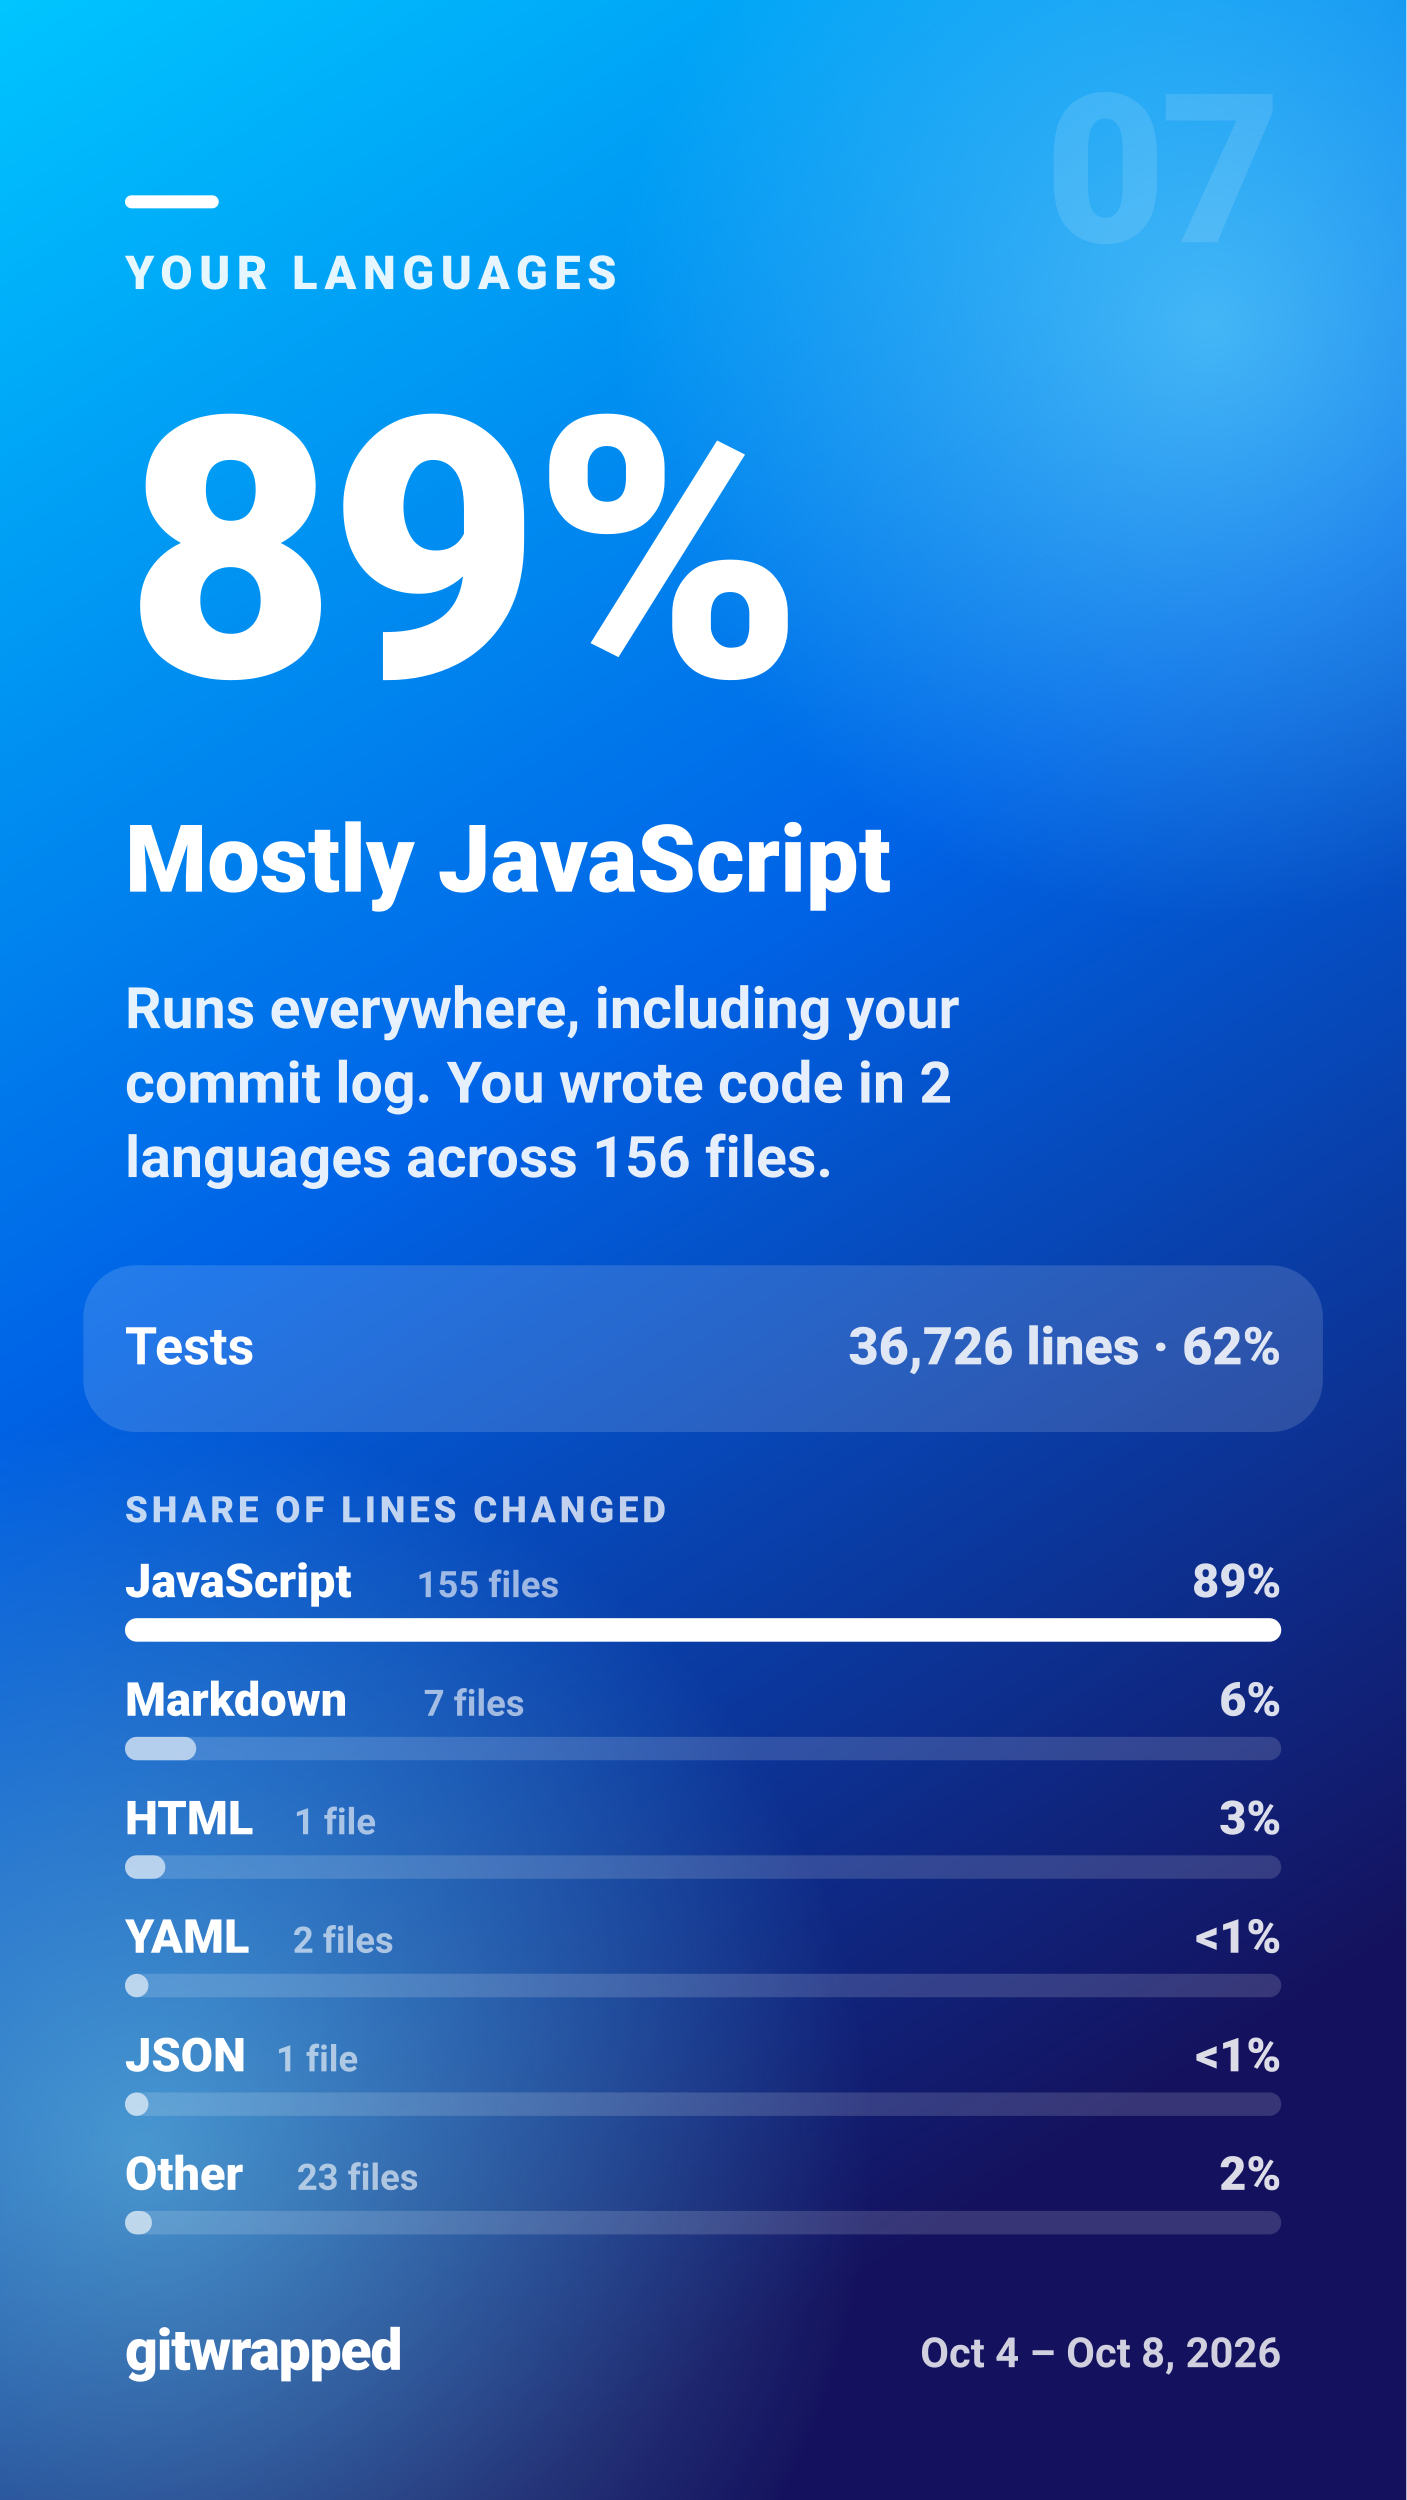
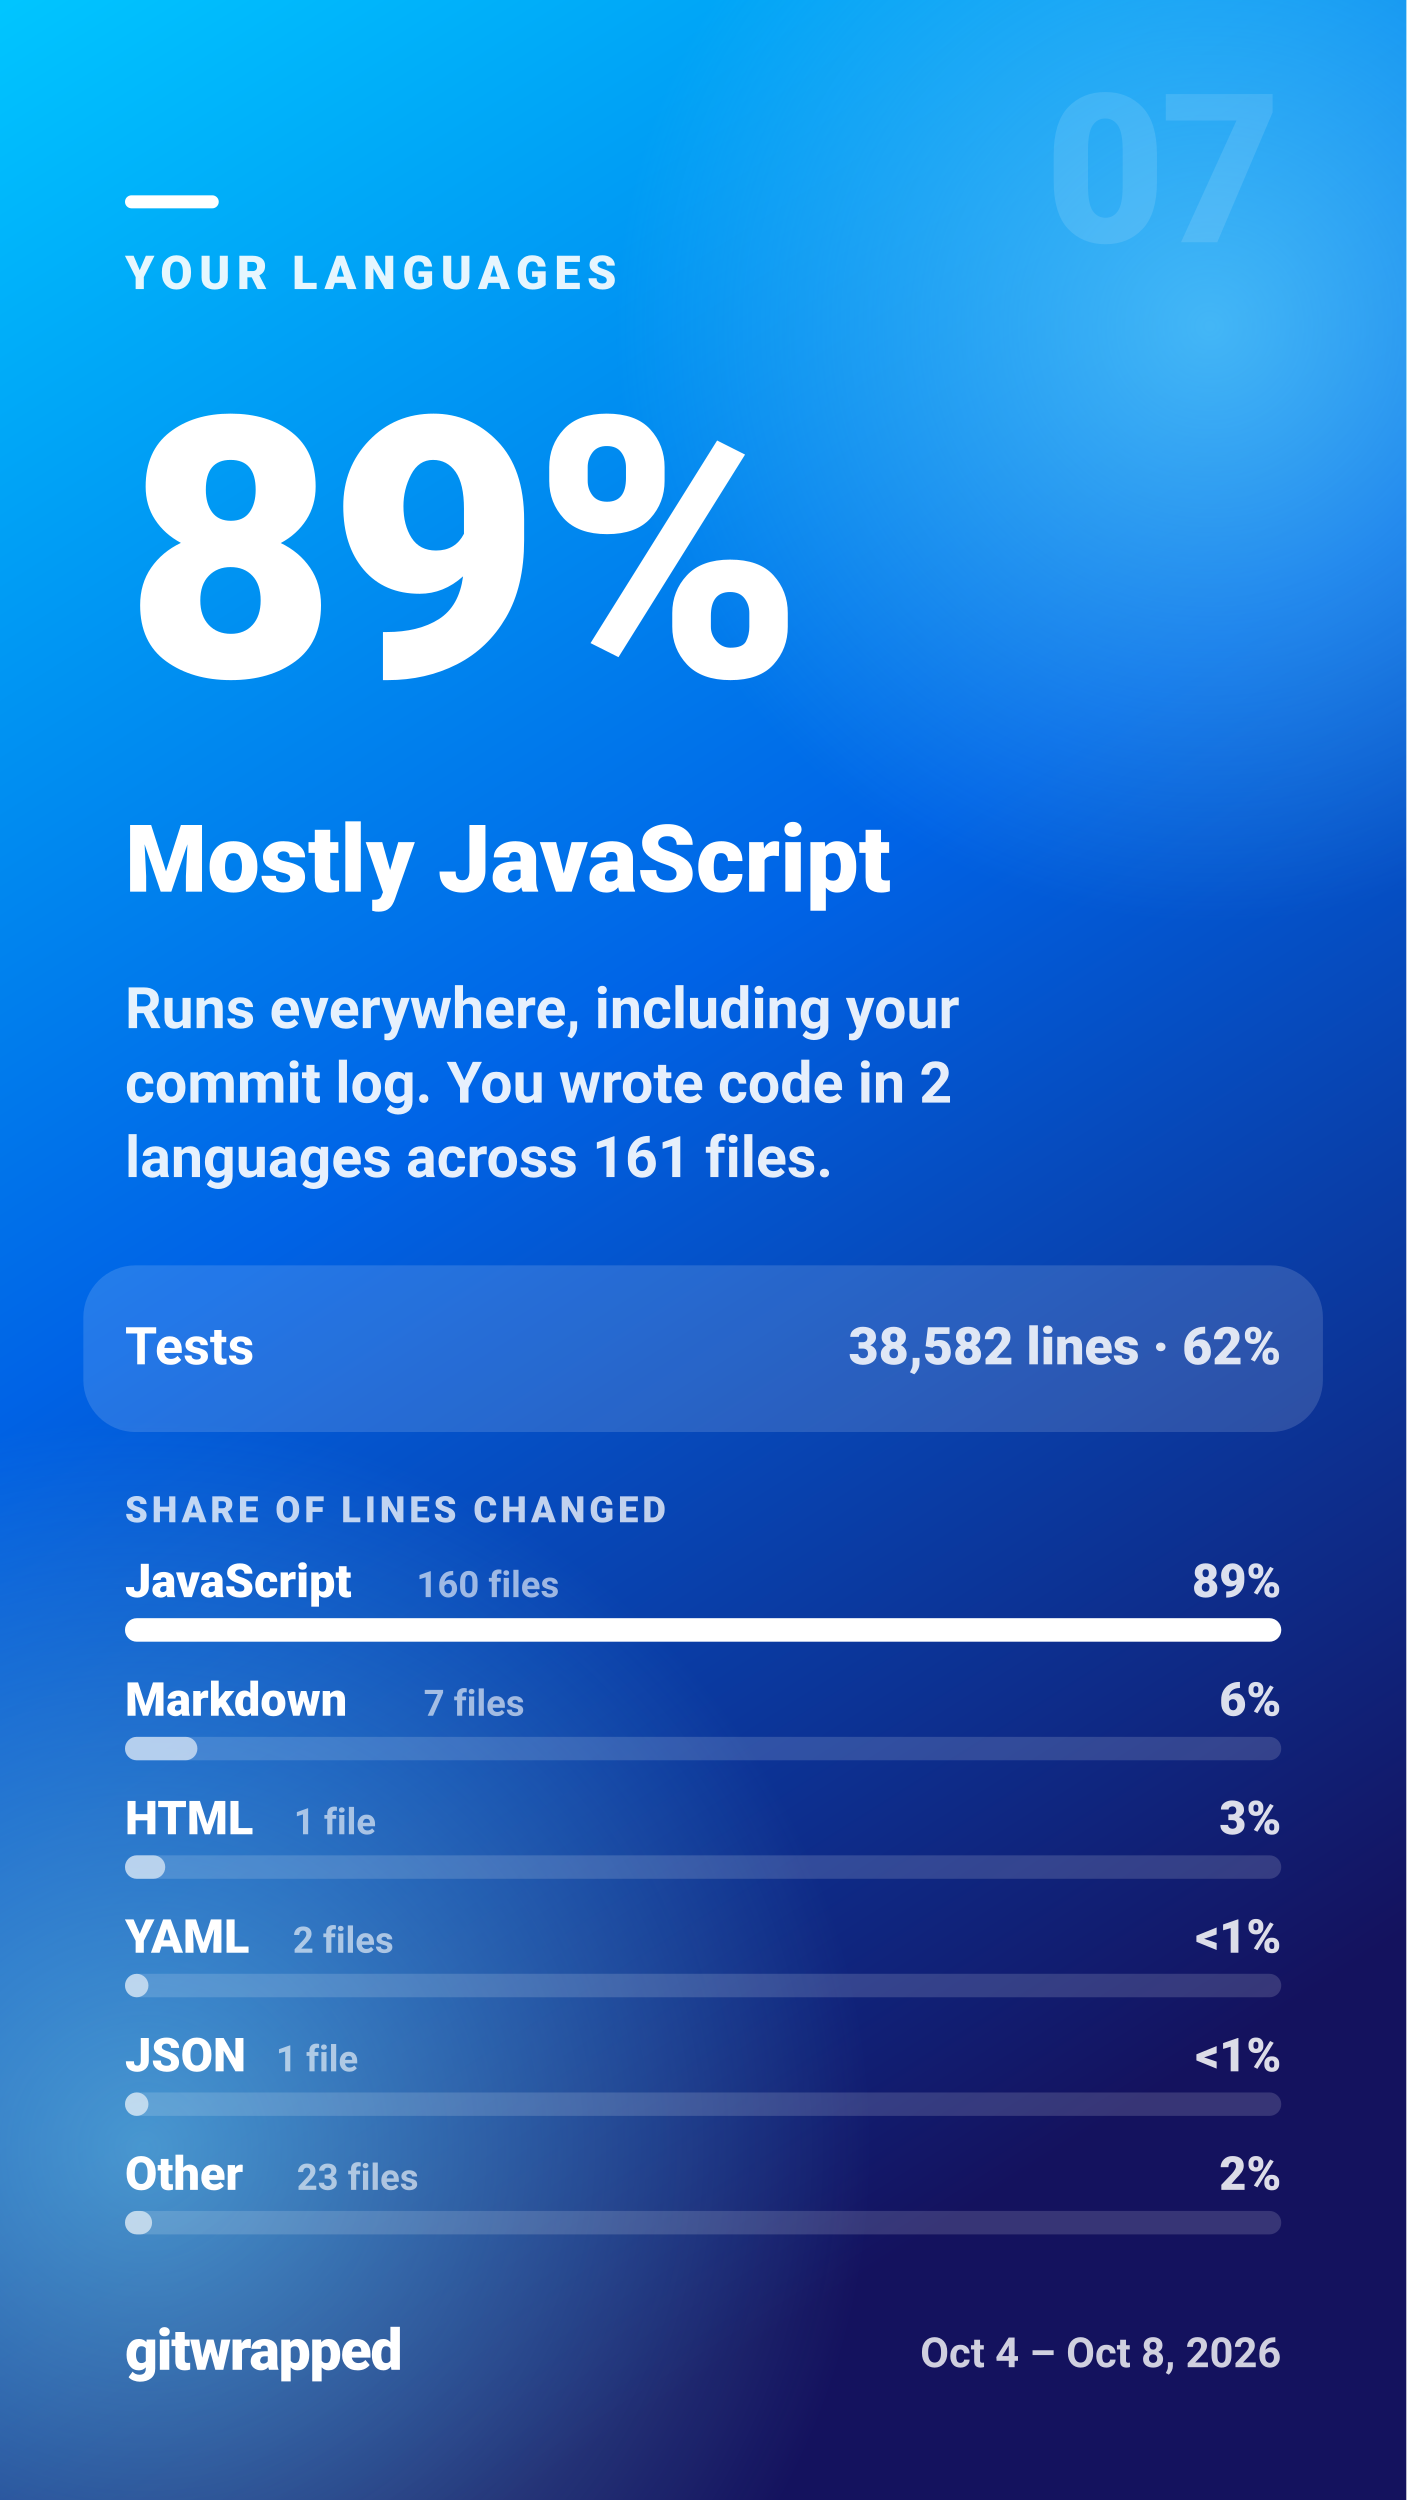
<svg xmlns="http://www.w3.org/2000/svg" width="1080" height="1920" viewBox="0 0 1080 1920" role="img" aria-label="YOUR LANGUAGES — 89% — Mostly JavaScript">
  <defs>
    <linearGradient id="gw-languages-bg" x1="0" y1="0" x2="0.35" y2="1">
      <stop offset="0.00" stop-color="#00c6ff" />
      <stop offset="0.50" stop-color="#0063e6" />
      <stop offset="1.00" stop-color="#14125e" />
    </linearGradient>
    <radialGradient id="gw-languages-glow">
      <stop offset="0" stop-color="#7ae8ff" stop-opacity="0.55" />
      <stop offset="1" stop-color="#7ae8ff" stop-opacity="0" />
    </radialGradient>
  </defs>
  <rect width="1080" height="1920" fill="url(#gw-languages-bg)" />
  <circle cx="930" cy="250" r="460" fill="url(#gw-languages-glow)" />
  <circle cx="110" cy="1650" r="560" fill="url(#gw-languages-glow)" />
  <g fill="#ffffff" font-family="system-ui, -apple-system, 'Segoe UI', Roboto, Helvetica, Arial, sans-serif">
    <text x="984" y="186" font-size="160" font-weight="900" fill-opacity="0.12" text-anchor="end" letter-spacing="-4">07</text>
    <rect x="96" y="150" width="72" height="10" rx="5" fill="#ffffff" />
    <text x="96" y="222" font-size="36" font-weight="800" fill-opacity="0.9" letter-spacing="5">YOUR LANGUAGES</text>
    <text x="96" y="519.6" font-size="280" font-weight="900" letter-spacing="-5.6">89%</text>
    <text x="96" y="684.8" font-size="72" font-weight="800">Mostly JavaScript</text>
    <text x="96" y="789.6" font-size="44" font-weight="600" fill-opacity="0.9">Runs everywhere, including your</text>
    <text x="96" y="846.8" font-size="44" font-weight="600" fill-opacity="0.9">commit log. You wrote code in 2</text>
-     <text x="96" y="904" font-size="44" font-weight="600" fill-opacity="0.9">languages across 156 files.</text>
+     <text x="96" y="904" font-size="44" font-weight="600" fill-opacity="0.9">languages across 161 files.</text>
    <rect x="64" y="971.8" width="952" height="128" rx="40" fill="#ffffff" fill-opacity="0.14" />
    <text x="96" y="1047.8" font-size="40" font-weight="700">Tests</text>
-     <text x="984" y="1047.8" font-size="40" font-weight="800" fill-opacity="0.85" text-anchor="end">36,726 lines · 62%</text>
+     <text x="984" y="1047.8" font-size="40" font-weight="800" fill-opacity="0.85" text-anchor="end">38,582 lines · 62%</text>
    <text x="96" y="1169.1" font-size="28" font-weight="800" fill-opacity="0.75" letter-spacing="3">SHARE OF LINES CHANGED</text>
    <g>
      <text x="96" y="1226.6" font-size="36" font-weight="800">JavaScript</text>
-       <text x="319.9" y="1226.6" font-size="28" font-weight="600" fill-opacity="0.6">155 files</text>
+       <text x="319.9" y="1226.6" font-size="28" font-weight="600" fill-opacity="0.6">160 files</text>
      <text x="984" y="1226.6" font-size="36" font-weight="800" fill-opacity="0.85" text-anchor="end">89%</text>
      <rect x="96" y="1242.8" width="888" height="18" rx="9" fill-opacity="0.15" />
      <rect x="96" y="1242.8" width="888" height="18" rx="9" />
    </g>
    <g>
      <text x="96" y="1317.7" font-size="36" font-weight="800">Markdown</text>
      <text x="325.4" y="1317.7" font-size="28" font-weight="600" fill-opacity="0.6">7 files</text>
      <text x="984" y="1317.7" font-size="36" font-weight="800" fill-opacity="0.85" text-anchor="end">6%</text>
      <rect x="96" y="1333.9" width="888" height="18" rx="9" fill-opacity="0.15" />
-       <rect x="96" y="1333.9" width="54.7" height="18" rx="9" fill-opacity="0.6" />
+       <rect x="96" y="1333.9" width="55.6" height="18" rx="9" fill-opacity="0.6" />
    </g>
    <g>
      <text x="96" y="1408.7" font-size="36" font-weight="800">HTML</text>
      <text x="225.7" y="1408.7" font-size="28" font-weight="600" fill-opacity="0.6">1 file</text>
      <text x="984" y="1408.7" font-size="36" font-weight="800" fill-opacity="0.85" text-anchor="end">3%</text>
      <rect x="96" y="1424.9" width="888" height="18" rx="9" fill-opacity="0.15" />
-       <rect x="96" y="1424.9" width="31" height="18" rx="9" fill-opacity="0.6" />
+       <rect x="96" y="1424.9" width="30.9" height="18" rx="9" fill-opacity="0.6" />
    </g>
    <g>
      <text x="96" y="1499.7" font-size="36" font-weight="800">YAML</text>
      <text x="224.9" y="1499.7" font-size="28" font-weight="600" fill-opacity="0.6">2 files</text>
      <text x="984" y="1499.7" font-size="36" font-weight="800" fill-opacity="0.85" text-anchor="end">&lt;1%</text>
      <rect x="96" y="1515.9" width="888" height="18" rx="9" fill-opacity="0.15" />
      <rect x="96" y="1515.9" width="18" height="18" rx="9" fill-opacity="0.6" />
    </g>
    <g>
      <text x="96" y="1590.8" font-size="36" font-weight="800">JSON</text>
      <text x="212" y="1590.8" font-size="28" font-weight="600" fill-opacity="0.6">1 file</text>
      <text x="984" y="1590.8" font-size="36" font-weight="800" fill-opacity="0.85" text-anchor="end">&lt;1%</text>
      <rect x="96" y="1607" width="888" height="18" rx="9" fill-opacity="0.15" />
      <rect x="96" y="1607" width="18" height="18" rx="9" fill-opacity="0.6" />
    </g>
    <g>
      <text x="96" y="1681.8" font-size="36" font-weight="800">Other</text>
      <text x="227.9" y="1681.8" font-size="28" font-weight="600" fill-opacity="0.6">23 files</text>
      <text x="984" y="1681.8" font-size="36" font-weight="800" fill-opacity="0.85" text-anchor="end">2%</text>
      <rect x="96" y="1698" width="888" height="18" rx="9" fill-opacity="0.15" />
-       <rect x="96" y="1698" width="20.7" height="18" rx="9" fill-opacity="0.6" />
+       <rect x="96" y="1698" width="20.8" height="18" rx="9" fill-opacity="0.6" />
    </g>
    <text x="96" y="1820" font-size="44" font-weight="900" letter-spacing="-1">gitwrapped</text>
    <text x="984" y="1818" font-size="32" font-weight="600" fill-opacity="0.8" text-anchor="end">Oct 4 – Oct 8, 2026</text>
  </g>
</svg>
